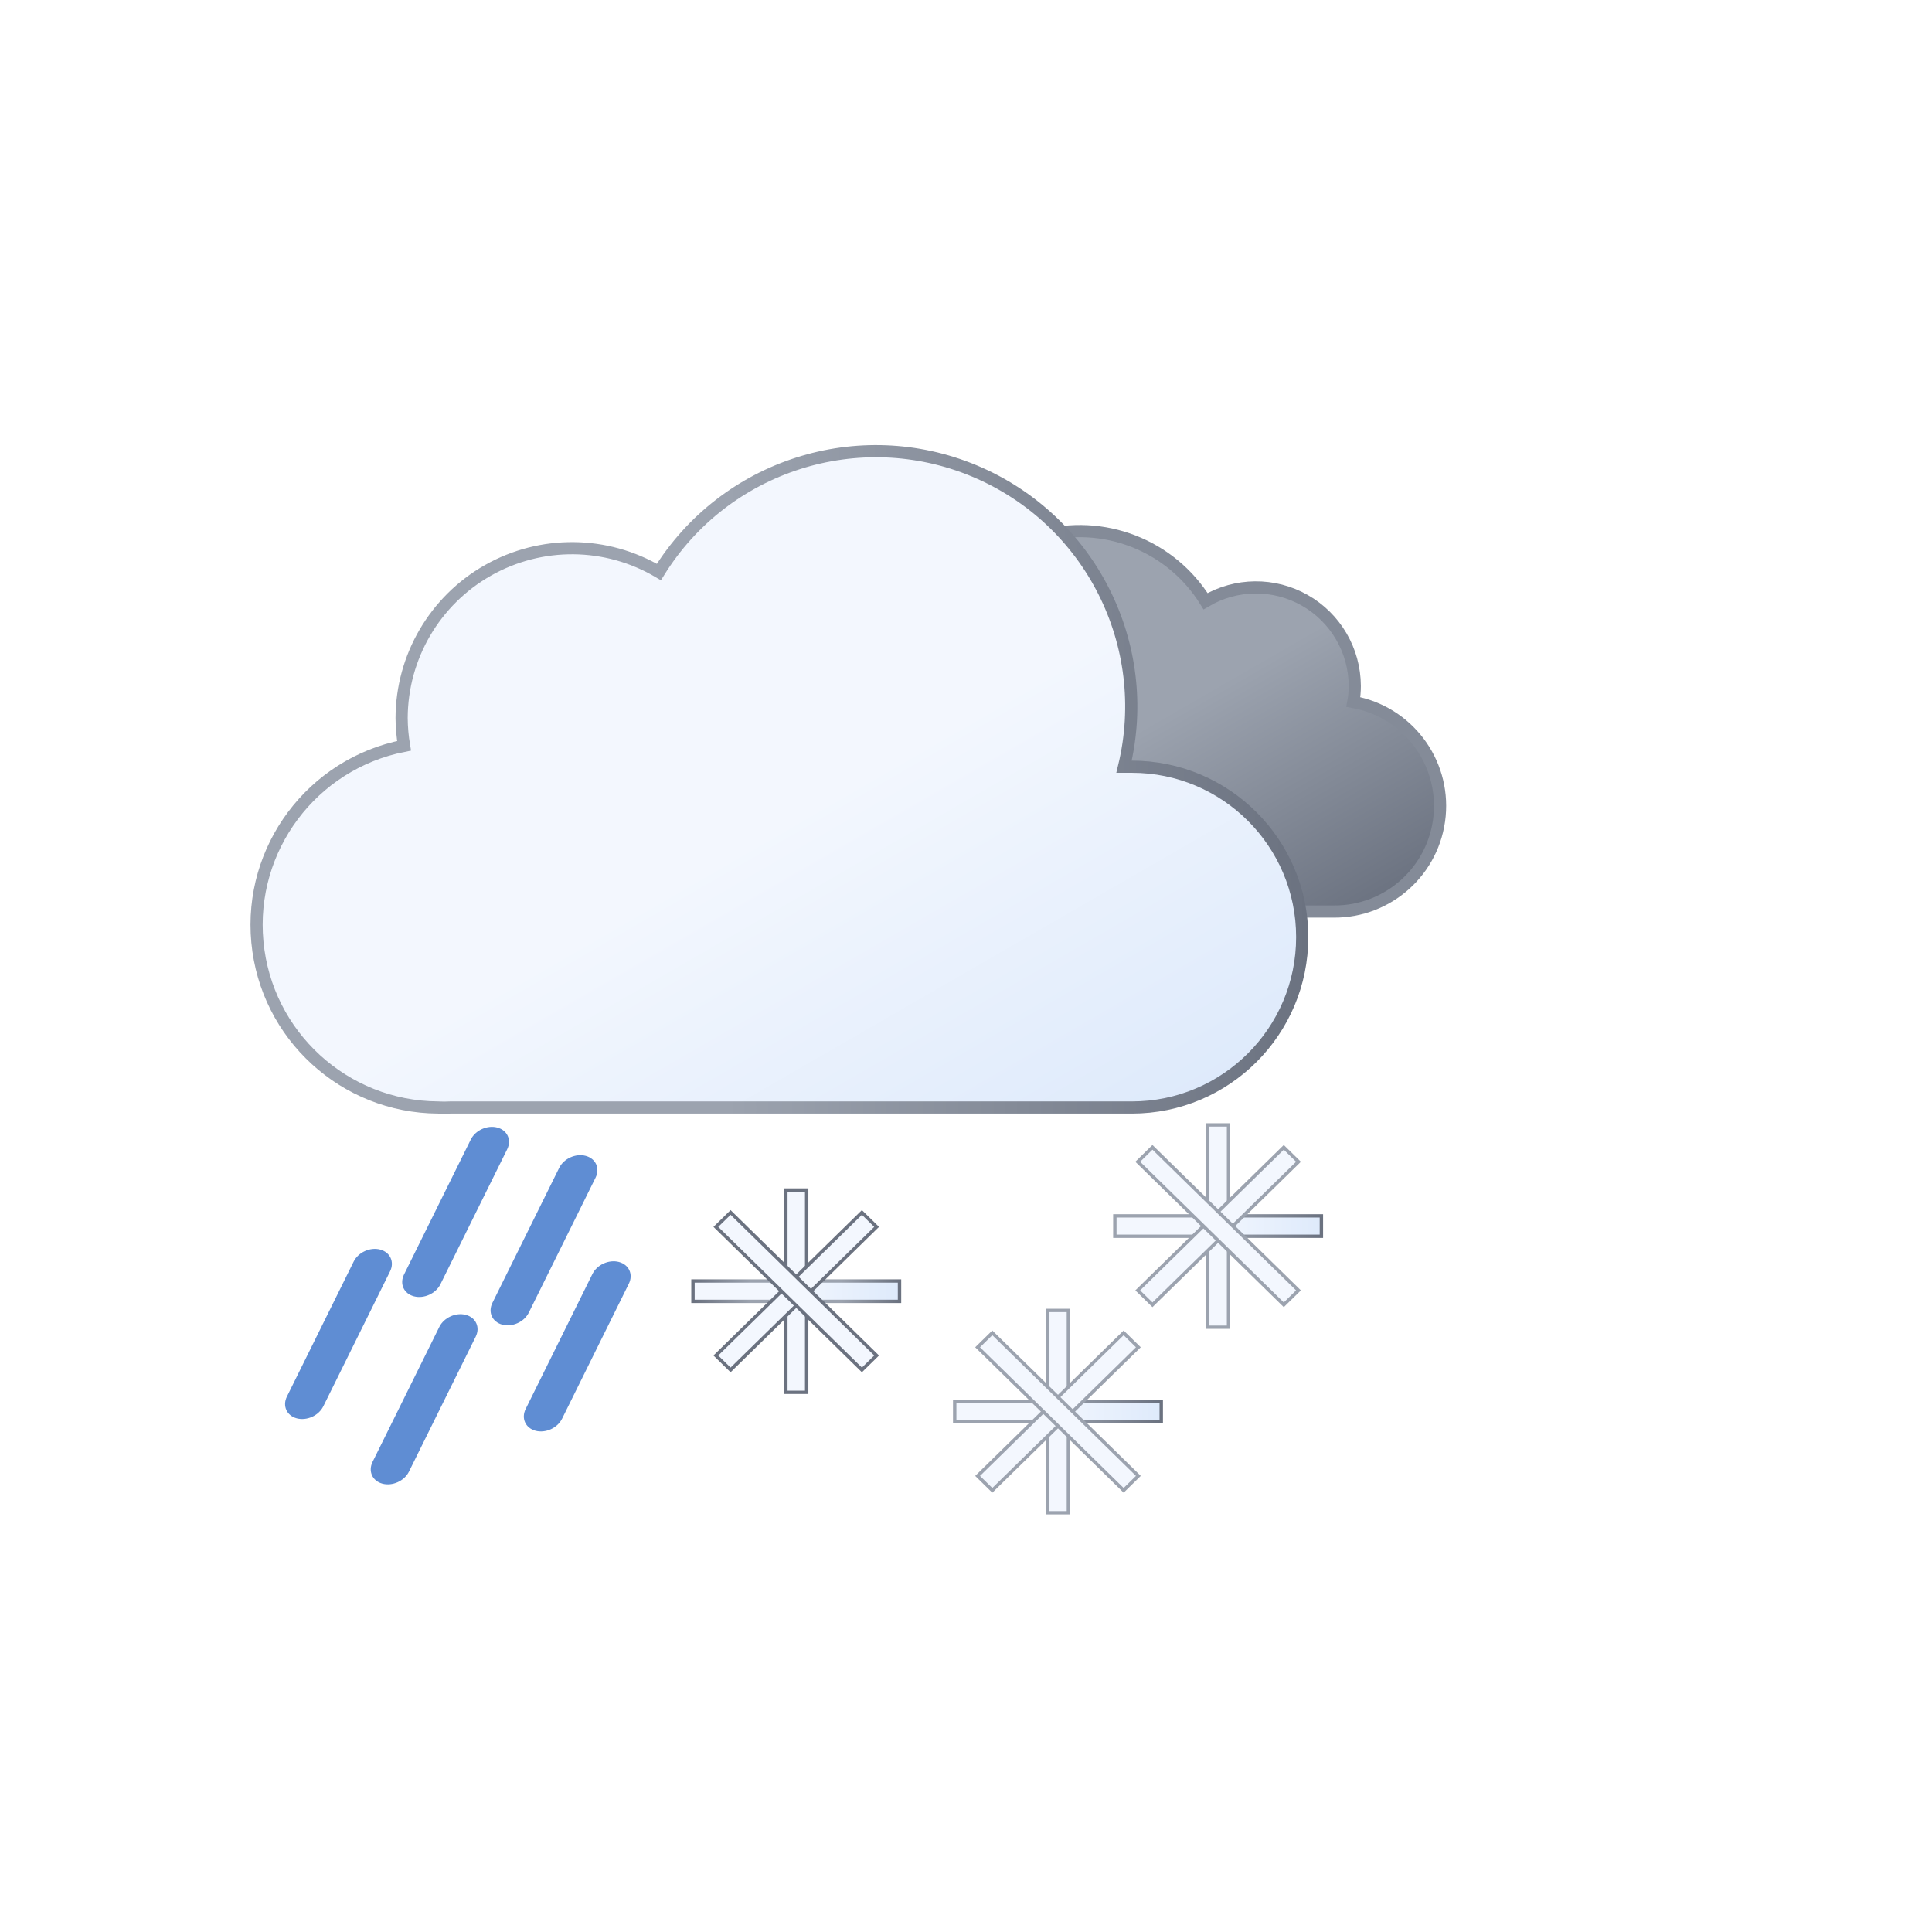
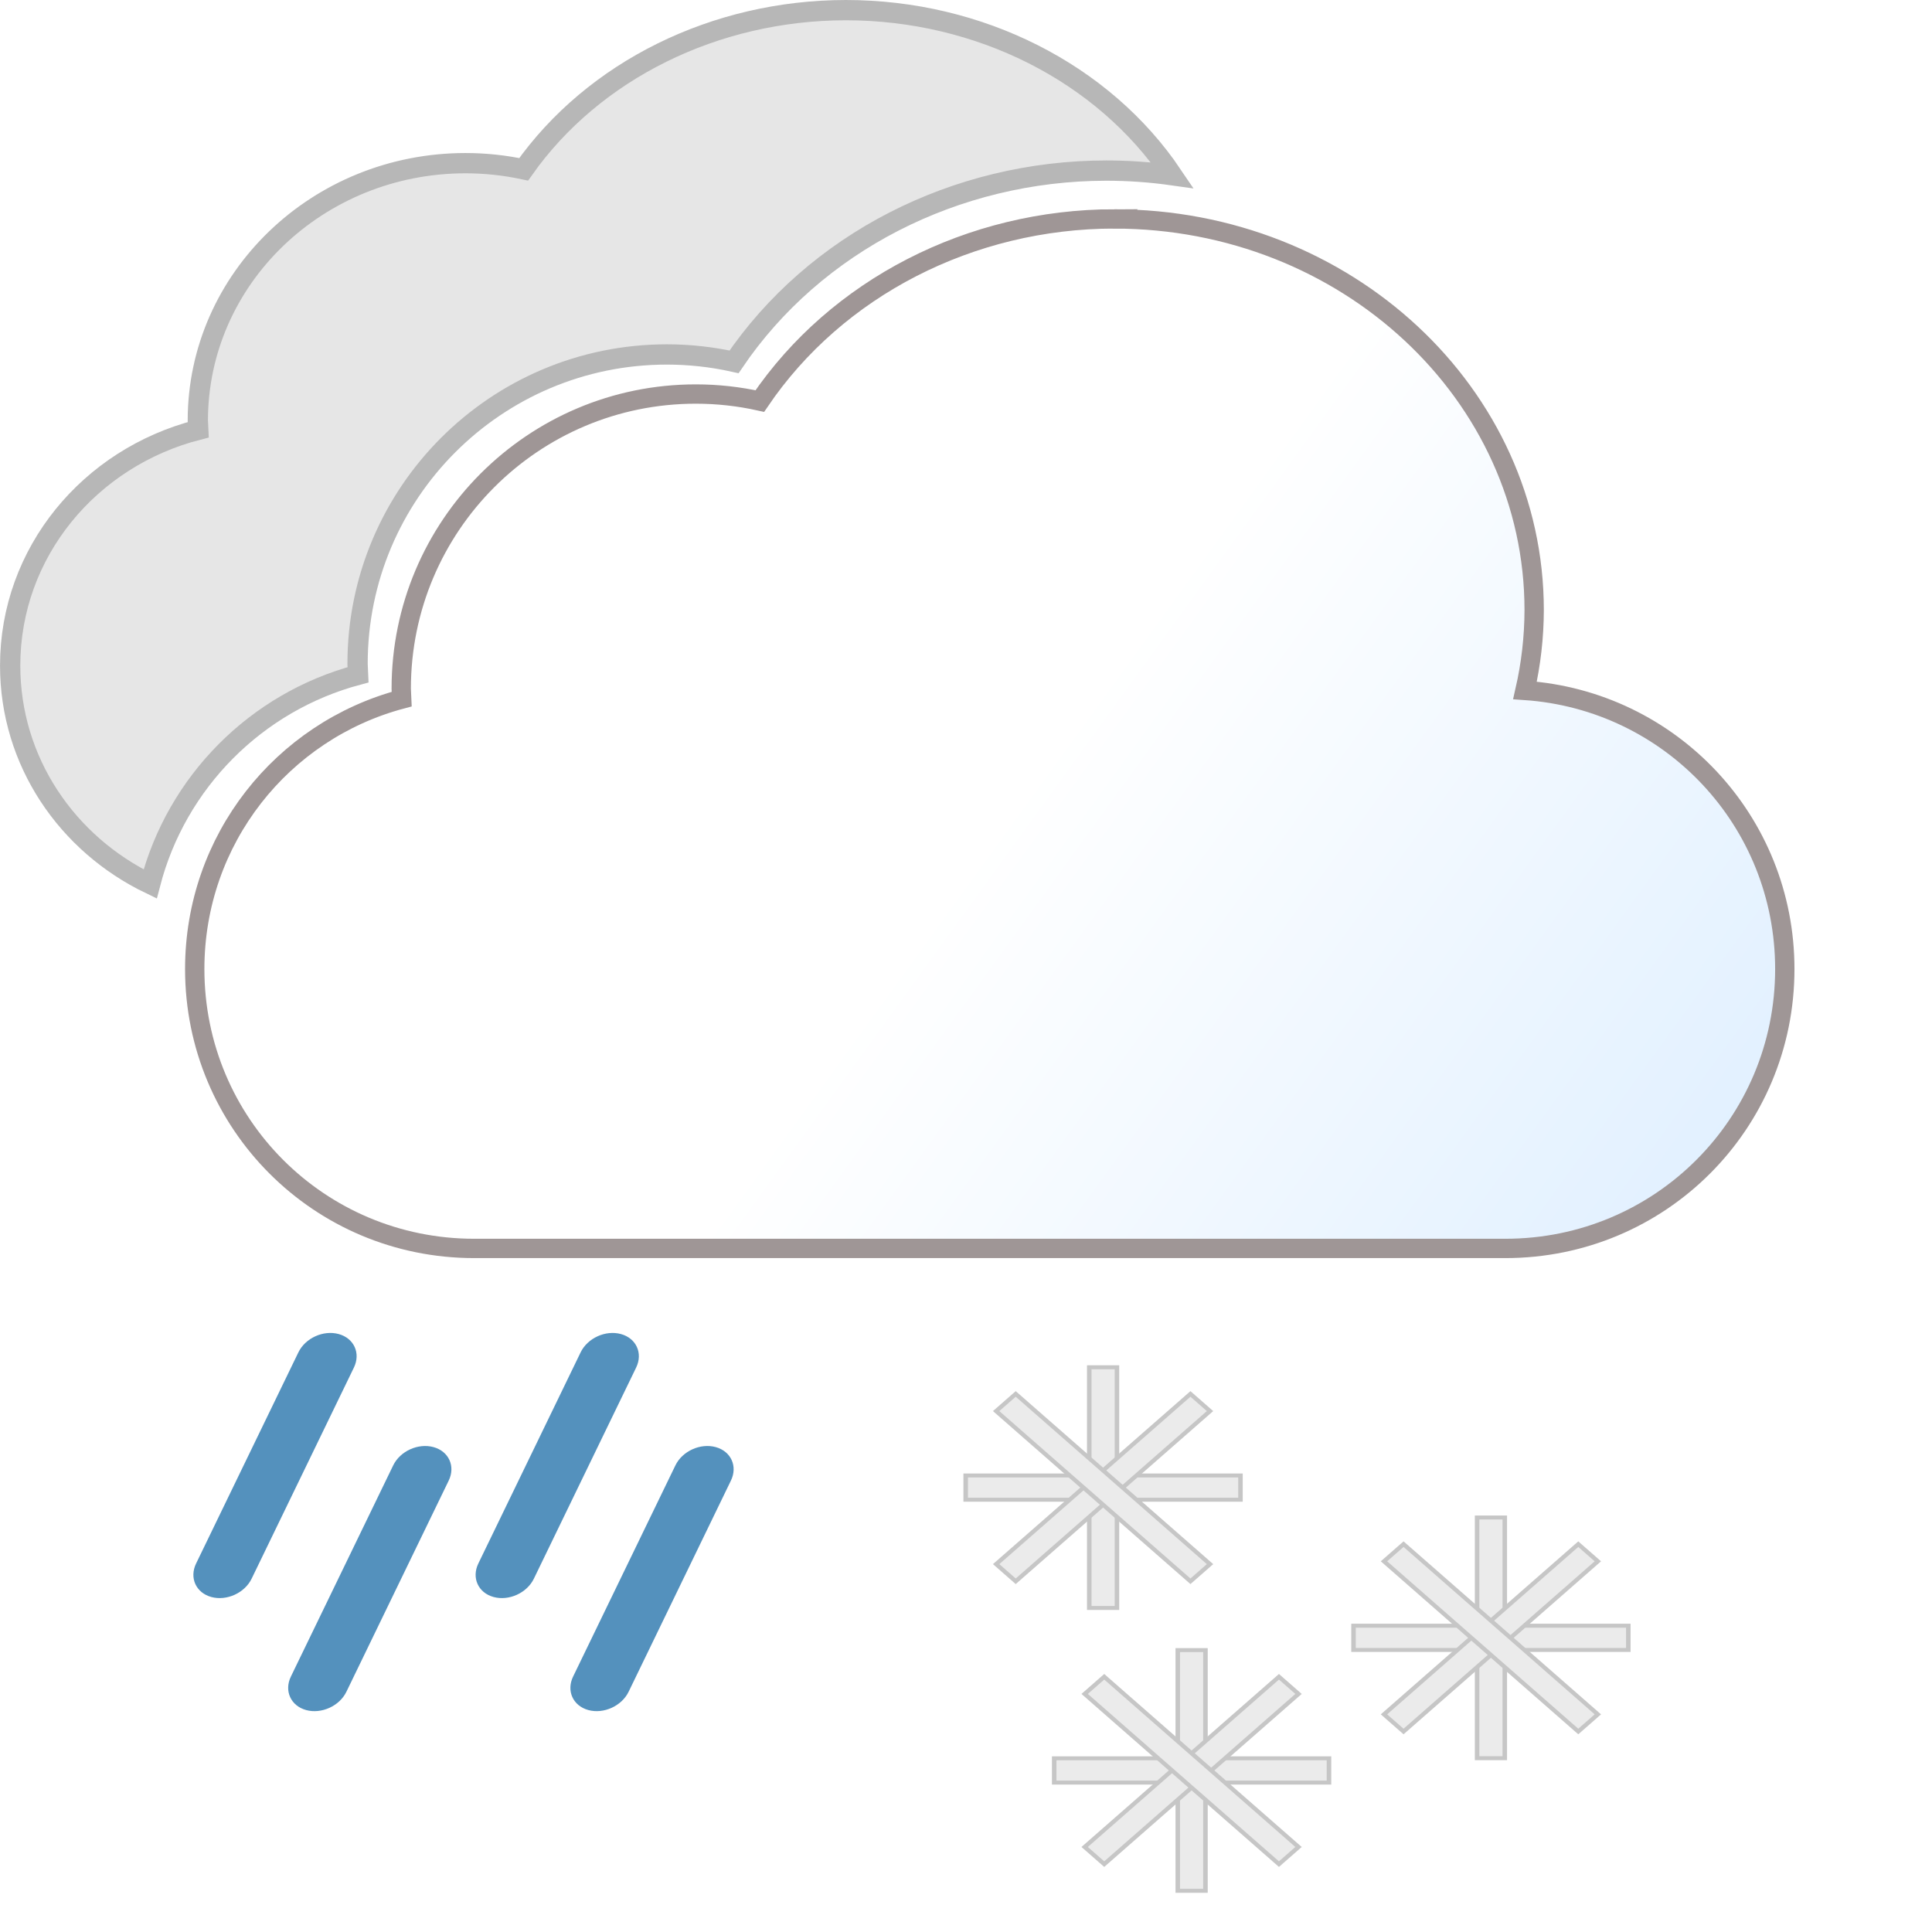
- <svg xmlns="http://www.w3.org/2000/svg" xmlns:xlink="http://www.w3.org/1999/xlink" viewBox="0 0 79.374 79.374" version="1.1" id="svg22" width="300" height="300">
-   <defs id="defs16">
+ <svg xmlns="http://www.w3.org/2000/svg" xmlns:xlink="http://www.w3.org/1999/xlink" id="svg8" version="1.1" viewBox="0 0 79.375 79.375" height="300" width="300">
+   <defs id="defs2">
+     <linearGradient xlink:href="#linearGradient840-7" id="linearGradient842-2" x1="71.641" y1="50.063" x2="43.17" y2="29.45" gradientUnits="userSpaceOnUse" gradientTransform="translate(0.03936346,0.1110142)" />
+     <linearGradient id="linearGradient840-7">
+       <stop style="stop-color:#dfefff;stop-opacity:1" offset="0" id="stop836-0" />
+       <stop style="stop-color:#ffffff;stop-opacity:1" offset="1" id="stop838-9" />
+     </linearGradient>
+     <linearGradient xlink:href="#a" id="linearGradient888" x1="-19.965" y1="59.95" x2="49.608" y2="59.95" gradientUnits="userSpaceOnUse" />
    <linearGradient id="a" x1="40.76" y1="23" x2="50.83" y2="40.46" gradientUnits="userSpaceOnUse">
      <stop offset="0" stop-color="#9ca3af" id="stop2" />
      <stop offset="0.45" stop-color="#9ca3af" id="stop4" />
      <stop offset="1" stop-color="#6b7280" id="stop6" />
    </linearGradient>
-     <linearGradient id="b" x1="22.56" y1="21.96" x2="39.2" y2="50.8" gradientUnits="userSpaceOnUse">
+     <linearGradient xlink:href="#b" id="linearGradient4613" x1="-15.909" y1="60.877" x2="47.525" y2="60.877" gradientUnits="userSpaceOnUse" />
+     <linearGradient id="b" x1="22.56" y1="21.96" x2="39.2" y2="50.8" gradientUnits="userSpaceOnUse" gradientTransform="translate(3.032984)" xlink:href="#a">
      <stop offset="0" stop-color="#f3f7fe" id="stop9" />
      <stop offset="0.45" stop-color="#f3f7fe" id="stop11" />
      <stop offset="1" stop-color="#deeafb" id="stop13" />
    </linearGradient>
-     <linearGradient xlink:href="#b" id="linearGradient1029" x1="22.159" y1="65.106" x2="35.108" y2="65.106" gradientUnits="userSpaceOnUse" />
-     <linearGradient xlink:href="#b" id="linearGradient1037" x1="22.159" y1="65.106" x2="35.108" y2="65.106" gradientUnits="userSpaceOnUse" />
-     <linearGradient xlink:href="#b" id="linearGradient1045" x1="22.159" y1="65.106" x2="35.108" y2="65.106" gradientUnits="userSpaceOnUse" />
-     <radialGradient xlink:href="#a" id="radialGradient859" cx="28.634" cy="65.106" fx="28.634" fy="65.106" r="6.474" gradientUnits="userSpaceOnUse" />
-     <linearGradient xlink:href="#a" id="linearGradient867" x1="22.159" y1="65.106" x2="35.108" y2="65.106" gradientUnits="userSpaceOnUse" />
-     <linearGradient xlink:href="#a" id="linearGradient875" x1="22.159" y1="65.106" x2="35.108" y2="65.106" gradientUnits="userSpaceOnUse" />
-     <linearGradient xlink:href="#a" id="linearGradient862" x1="10.289" y1="32.022" x2="53.75" y2="32.022" gradientUnits="userSpaceOnUse" />
+     <linearGradient xlink:href="#linearGradient840-7" id="linearGradient8265" gradientUnits="userSpaceOnUse" gradientTransform="translate(0.03938196,0.1110087)" x1="71.641" y1="50.063" x2="43.17" y2="29.45" />
+     <linearGradient xlink:href="#linearGradient840-7" id="linearGradient8265-3" gradientUnits="userSpaceOnUse" gradientTransform="translate(1.565884,17.22624)" x1="71.641" y1="50.063" x2="43.17" y2="29.45" />
  </defs>
-   <path d="m 34.23,33.45 a 4.05,4.05 0 0 0 4.05,4 h 16.51 a 4.34,4.34 0 0 0 0.81,-8.61 3.52,3.52 0 0 0 0.06,-0.66 4.06,4.06 0 0 0 -6.13,-3.48 6.08,6.08 0 0 0 -11.25,3.19 6.34,6.34 0 0 0 0.18,1.46 h -0.18 a 4.05,4.05 0 0 0 -4.05,4.1 z" stroke="#848b98" stroke-miterlimit="10" stroke-width="0.5" fill="url(#a)" id="path18" />
-   <path d="m 46.5,31.5 h -0.32 a 10.49,10.49 0 0 0 -19.11,-8 7,7 0 0 0 -10.57,6 7.21,7.21 0 0 0 0.1,1.14 7.5,7.5 0 0 0 1.4,14.86 4.19,4.19 0 0 0 0.5,0 v 0 h 28 a 7,7 0 0 0 0,-14 z" stroke="#e6effc" stroke-miterlimit="10" stroke-width="0.5" fill="url(#b)" id="path20" style="stroke:url(#linearGradient862)" />
-   <g style="fill:url(#linearGradient1029);fill-opacity:1;stroke:url(#radialGradient859)" transform="matrix(0.6552943,0,0,0.6418236,13.94954,11.26064)" id="g79">
-     <rect style="fill:url(#linearGradient1029);stroke-width:0.213;fill-opacity:1;stroke:url(#radialGradient859)" id="rect40" width="12.949" height="1.305" x="22.159" y="64.453" ry="0" />
-     <rect style="fill:url(#linearGradient1029);stroke-width:0.213;fill-opacity:1;stroke:url(#radialGradient859)" id="rect40-3" width="12.949" height="1.305" x="-71.58" y="27.982" ry="0" transform="rotate(-90)" />
-     <rect style="fill:url(#linearGradient1029);stroke-width:0.213;fill-opacity:1;stroke:url(#radialGradient859)" id="rect40-6" width="12.949" height="1.305" x="-32.264" y="65.631" ry="0" transform="rotate(-45)" />
-     <rect style="fill:url(#linearGradient1029);stroke-width:0.213;fill-opacity:1;stroke:url(#radialGradient859)" id="rect40-3-7" width="12.949" height="1.305" x="-72.758" y="-26.442" ry="0" transform="rotate(-135)" />
+   <g style="fill:#ebebeb;fill-opacity:1;stroke:#c6c6c6;stroke-opacity:1" transform="matrix(0.8718459,0,0,0.7636852,36.28939,17.56913)" id="g191">
+     <rect style="fill:#ebebeb;fill-opacity:1;stroke:#c6c6c6;stroke-width:0.213;stroke-opacity:1" id="rect40-2" width="12.949" height="1.305" x="22.159" y="64.453" ry="0" />
+     <rect style="fill:#ebebeb;fill-opacity:1;stroke:#c6c6c6;stroke-width:0.213;stroke-opacity:1" id="rect40-3-70" width="12.949" height="1.305" x="-71.58" y="27.982" ry="0" transform="rotate(-90)" />
+     <rect style="fill:#ebebeb;fill-opacity:1;stroke:#c6c6c6;stroke-width:0.213;stroke-opacity:1" id="rect40-6-9" width="12.949" height="1.305" x="-32.264" y="65.631" ry="0" transform="rotate(-45)" />
+     <rect style="fill:#ebebeb;fill-opacity:1;stroke:#c6c6c6;stroke-width:0.213;stroke-opacity:1" id="rect40-3-7-3" width="12.949" height="1.305" x="-72.758" y="-26.442" ry="0" transform="rotate(-135)" />
  </g>
-   <g style="fill:url(#linearGradient1037);fill-opacity:1;stroke:url(#linearGradient867)" id="g79-5" transform="matrix(0.6552943,0,0,0.6418236,24.70245,16.20711)">
-     <rect style="fill:url(#linearGradient1037);stroke-width:0.213;fill-opacity:1;stroke:url(#linearGradient867)" id="rect40-35" width="12.949" height="1.305" x="22.159" y="64.453" ry="0" />
-     <rect style="fill:url(#linearGradient1037);stroke-width:0.213;fill-opacity:1;stroke:url(#linearGradient867)" id="rect40-3-6" width="12.949" height="1.305" x="-71.58" y="27.982" ry="0" transform="rotate(-90)" />
-     <rect style="fill:url(#linearGradient1037);stroke-width:0.213;fill-opacity:1;stroke:url(#linearGradient867)" id="rect40-6-2" width="12.949" height="1.305" x="-32.264" y="65.631" ry="0" transform="rotate(-45)" />
-     <rect style="fill:url(#linearGradient1037);stroke-width:0.213;fill-opacity:1;stroke:url(#linearGradient867)" id="rect40-3-7-9" width="12.949" height="1.305" x="-72.758" y="-26.442" ry="0" transform="rotate(-135)" />
+   <g style="fill:#ebebeb;fill-opacity:1;stroke:#c6c6c6;stroke-opacity:1" transform="matrix(0.8718459,0,0,0.7636852,20.35537,11.39721)" id="g79-6">
+     <rect style="fill:#ebebeb;fill-opacity:1;stroke:#c6c6c6;stroke-width:0.213;stroke-opacity:1" id="rect40-0" width="12.949" height="1.305" x="22.159" y="64.453" ry="0" />
+     <rect style="fill:#ebebeb;fill-opacity:1;stroke:#c6c6c6;stroke-width:0.213;stroke-opacity:1" id="rect40-3-62" width="12.949" height="1.305" x="-71.58" y="27.982" ry="0" transform="rotate(-90)" />
+     <rect style="fill:#ebebeb;fill-opacity:1;stroke:#c6c6c6;stroke-width:0.213;stroke-opacity:1" id="rect40-6-6" width="12.949" height="1.305" x="-32.264" y="65.631" ry="0" transform="rotate(-45)" />
+     <rect style="fill:#ebebeb;fill-opacity:1;stroke:#c6c6c6;stroke-width:0.213;stroke-opacity:1" id="rect40-3-7-1" width="12.949" height="1.305" x="-72.758" y="-26.442" ry="0" transform="rotate(-135)" />
  </g>
-   <rect style="fill:#5f8dd3;stroke-width:0.147" id="rect400-3-0-2" width="7.735" height="1.548" x="44.363" y="-47.463" ry="0.774" transform="matrix(-0.4433532,0.896347,-0.9659346,-0.2587862,0,0)" />
-   <rect style="fill:#5f8dd3;stroke-width:0.147" id="rect400-3-0-2-1" width="7.735" height="1.548" x="40.241" y="-40.397" ry="0.774" transform="matrix(-0.4433532,0.896347,-0.9659346,-0.2587862,0,0)" />
-   <rect style="fill:#5f8dd3;stroke-width:0.147" id="rect400-3-0-2-1-6" width="7.735" height="1.548" x="48.164" y="-42.696" ry="0.774" transform="matrix(-0.4433532,0.896347,-0.9659346,-0.2587862,0,0)" />
-   <rect style="fill:#5f8dd3;stroke-width:0.147" id="rect400-3-0-2-3" width="7.735" height="1.548" x="46.45" y="-38.266" ry="0.774" transform="matrix(-0.4433532,0.896347,-0.9659346,-0.2587862,0,0)" />
-   <g style="fill:url(#linearGradient1045);fill-opacity:1;stroke:url(#linearGradient875)" id="g79-5-3" transform="matrix(0.6552943,0,0,0.6418236,31.28186,8.585187)">
-     <rect style="fill:url(#linearGradient1045);stroke-width:0.213;fill-opacity:1;stroke:url(#linearGradient875)" id="rect40-35-6" width="12.949" height="1.305" x="22.159" y="64.453" ry="0" />
-     <rect style="fill:url(#linearGradient1045);stroke-width:0.213;fill-opacity:1;stroke:url(#linearGradient875)" id="rect40-3-6-0" width="12.949" height="1.305" x="-71.58" y="27.982" ry="0" transform="rotate(-90)" />
-     <rect style="fill:url(#linearGradient1045);stroke-width:0.213;fill-opacity:1;stroke:url(#linearGradient875)" id="rect40-6-2-6" width="12.949" height="1.305" x="-32.264" y="65.631" ry="0" transform="rotate(-45)" />
-     <rect style="fill:url(#linearGradient1045);stroke-width:0.213;fill-opacity:1;stroke:url(#linearGradient875)" id="rect40-3-7-9-2" width="12.949" height="1.305" x="-72.758" y="-26.442" ry="0" transform="rotate(-135)" />
+   <g style="fill:#ebebeb;fill-opacity:1;stroke:#c6c6c6;stroke-opacity:1" transform="matrix(0.8718459,0,0,0.7636852,23.99187,23.01787)" id="g79-6-7">
+     <rect style="fill:#ebebeb;fill-opacity:1;stroke:#c6c6c6;stroke-width:0.213;stroke-opacity:1" id="rect40-0-5" width="12.949" height="1.305" x="22.159" y="64.453" ry="0" />
+     <rect style="fill:#ebebeb;fill-opacity:1;stroke:#c6c6c6;stroke-width:0.213;stroke-opacity:1" id="rect40-3-62-3" width="12.949" height="1.305" x="-71.58" y="27.982" ry="0" transform="rotate(-90)" />
+     <rect style="fill:#ebebeb;fill-opacity:1;stroke:#c6c6c6;stroke-width:0.213;stroke-opacity:1" id="rect40-6-6-5" width="12.949" height="1.305" x="-32.264" y="65.631" ry="0" transform="rotate(-45)" />
+     <rect style="fill:#ebebeb;fill-opacity:1;stroke:#c6c6c6;stroke-width:0.213;stroke-opacity:1" id="rect40-3-7-1-6" width="12.949" height="1.305" x="-72.758" y="-26.442" ry="0" transform="rotate(-135)" />
  </g>
-   <rect style="fill:#5f8dd3;stroke-width:0.147" id="rect400-3-0-2-1-1" width="7.735" height="1.548" x="40.429" y="-44.243" ry="0.774" transform="matrix(-0.4433532,0.896347,-0.9659346,-0.2587862,0,0)" />
+   <g id="g928" transform="translate(-0.8015599,-16.98542)">
+     <path id="path14-7-5-3" style="fill:#e6e6e6;fill-opacity:1;stroke:#b7b7b7;stroke-width:0.833;stroke-miterlimit:4;stroke-dasharray:none;stroke-opacity:1" d="M 35.554,17.402 A 15.676,14.046 0 0 0 22.316,23.942 11,10.577 0 0 0 19.928,23.689 11,10.577 0 0 0 8.929,34.266 a 11,10.577 0 0 0 0.015,0.377 c -4.458,1.141 -7.725,5.034 -7.725,9.69 0,3.936 2.336,7.327 5.752,8.971 C 8.056,49.113 11.329,45.822 15.509,44.71 a 12.709,12.709 0 0 1 -0.017,-0.453 12.709,12.709 0 0 1 12.709,-12.709 12.709,12.709 0 0 1 2.759,0.304 18.112,16.877 0 0 1 15.294,-7.858 18.112,16.877 0 0 1 2.714,0.191 15.676,14.046 0 0 0 -13.414,-6.783 z" />
+     <path id="path14-7-5-36-7" style="fill:url(#linearGradient8265-3);fill-opacity:1;stroke:#9f9696;stroke-width:0.794;stroke-miterlimit:4;stroke-dasharray:none;stroke-opacity:1" d="m 46.584,25.979 a 17.249,16.073 0 0 0 -14.566,7.484 12.104,12.104 0 0 0 -2.628,-0.289 12.104,12.104 0 0 0 -12.104,12.104 12.104,12.104 0 0 0 0.016,0.431 c -4.906,1.305 -8.5,5.761 -8.5,11.089 0,6.359 5.119,11.478 11.478,11.478 h 42.371 c 6.359,0 11.478,-5.119 11.478,-11.478 0,-6.088 -4.693,-11.036 -10.674,-11.447 a 17.249,16.073 0 0 0 0.377,-3.298 17.249,16.073 0 0 0 -17.249,-16.073 z" />
+   </g>
+   <g id="g1099" transform="translate(-1.305258,-5.160635)">
+     <rect transform="matrix(-0.4359864,0.8999532,-0.9645656,-0.2638432,0,0)" ry="1.182" y="-52.326" x="51.642" height="2.365" width="12.004" id="rect400-3-0-2" style="fill:#5491bd;fill-opacity:1;stroke-width:0.227" />
+     <rect transform="matrix(-0.4359864,0.8999532,-0.9645656,-0.2638432,0,0)" ry="1.182" y="-41.711" x="54.754" height="2.365" width="12.004" id="rect400-3-0-2-1" style="fill:#5491bd;fill-opacity:1;stroke-width:0.227" />
+     <rect transform="matrix(-0.4359864,0.8999532,-0.9645656,-0.2638432,0,0)" ry="1.182" y="-57.95" x="55.154" height="2.365" width="12.004" id="rect400-3-0-2-6" style="fill:#5491bd;fill-opacity:1;stroke-width:0.227" />
+     <rect transform="matrix(-0.4359864,0.8999532,-0.9645656,-0.2638432,0,0)" ry="1.182" y="-47.336" x="58.266" height="2.365" width="12.004" id="rect400-3-0-2-1-7" style="fill:#5491bd;fill-opacity:1;stroke-width:0.227" />
+   </g>
</svg>
